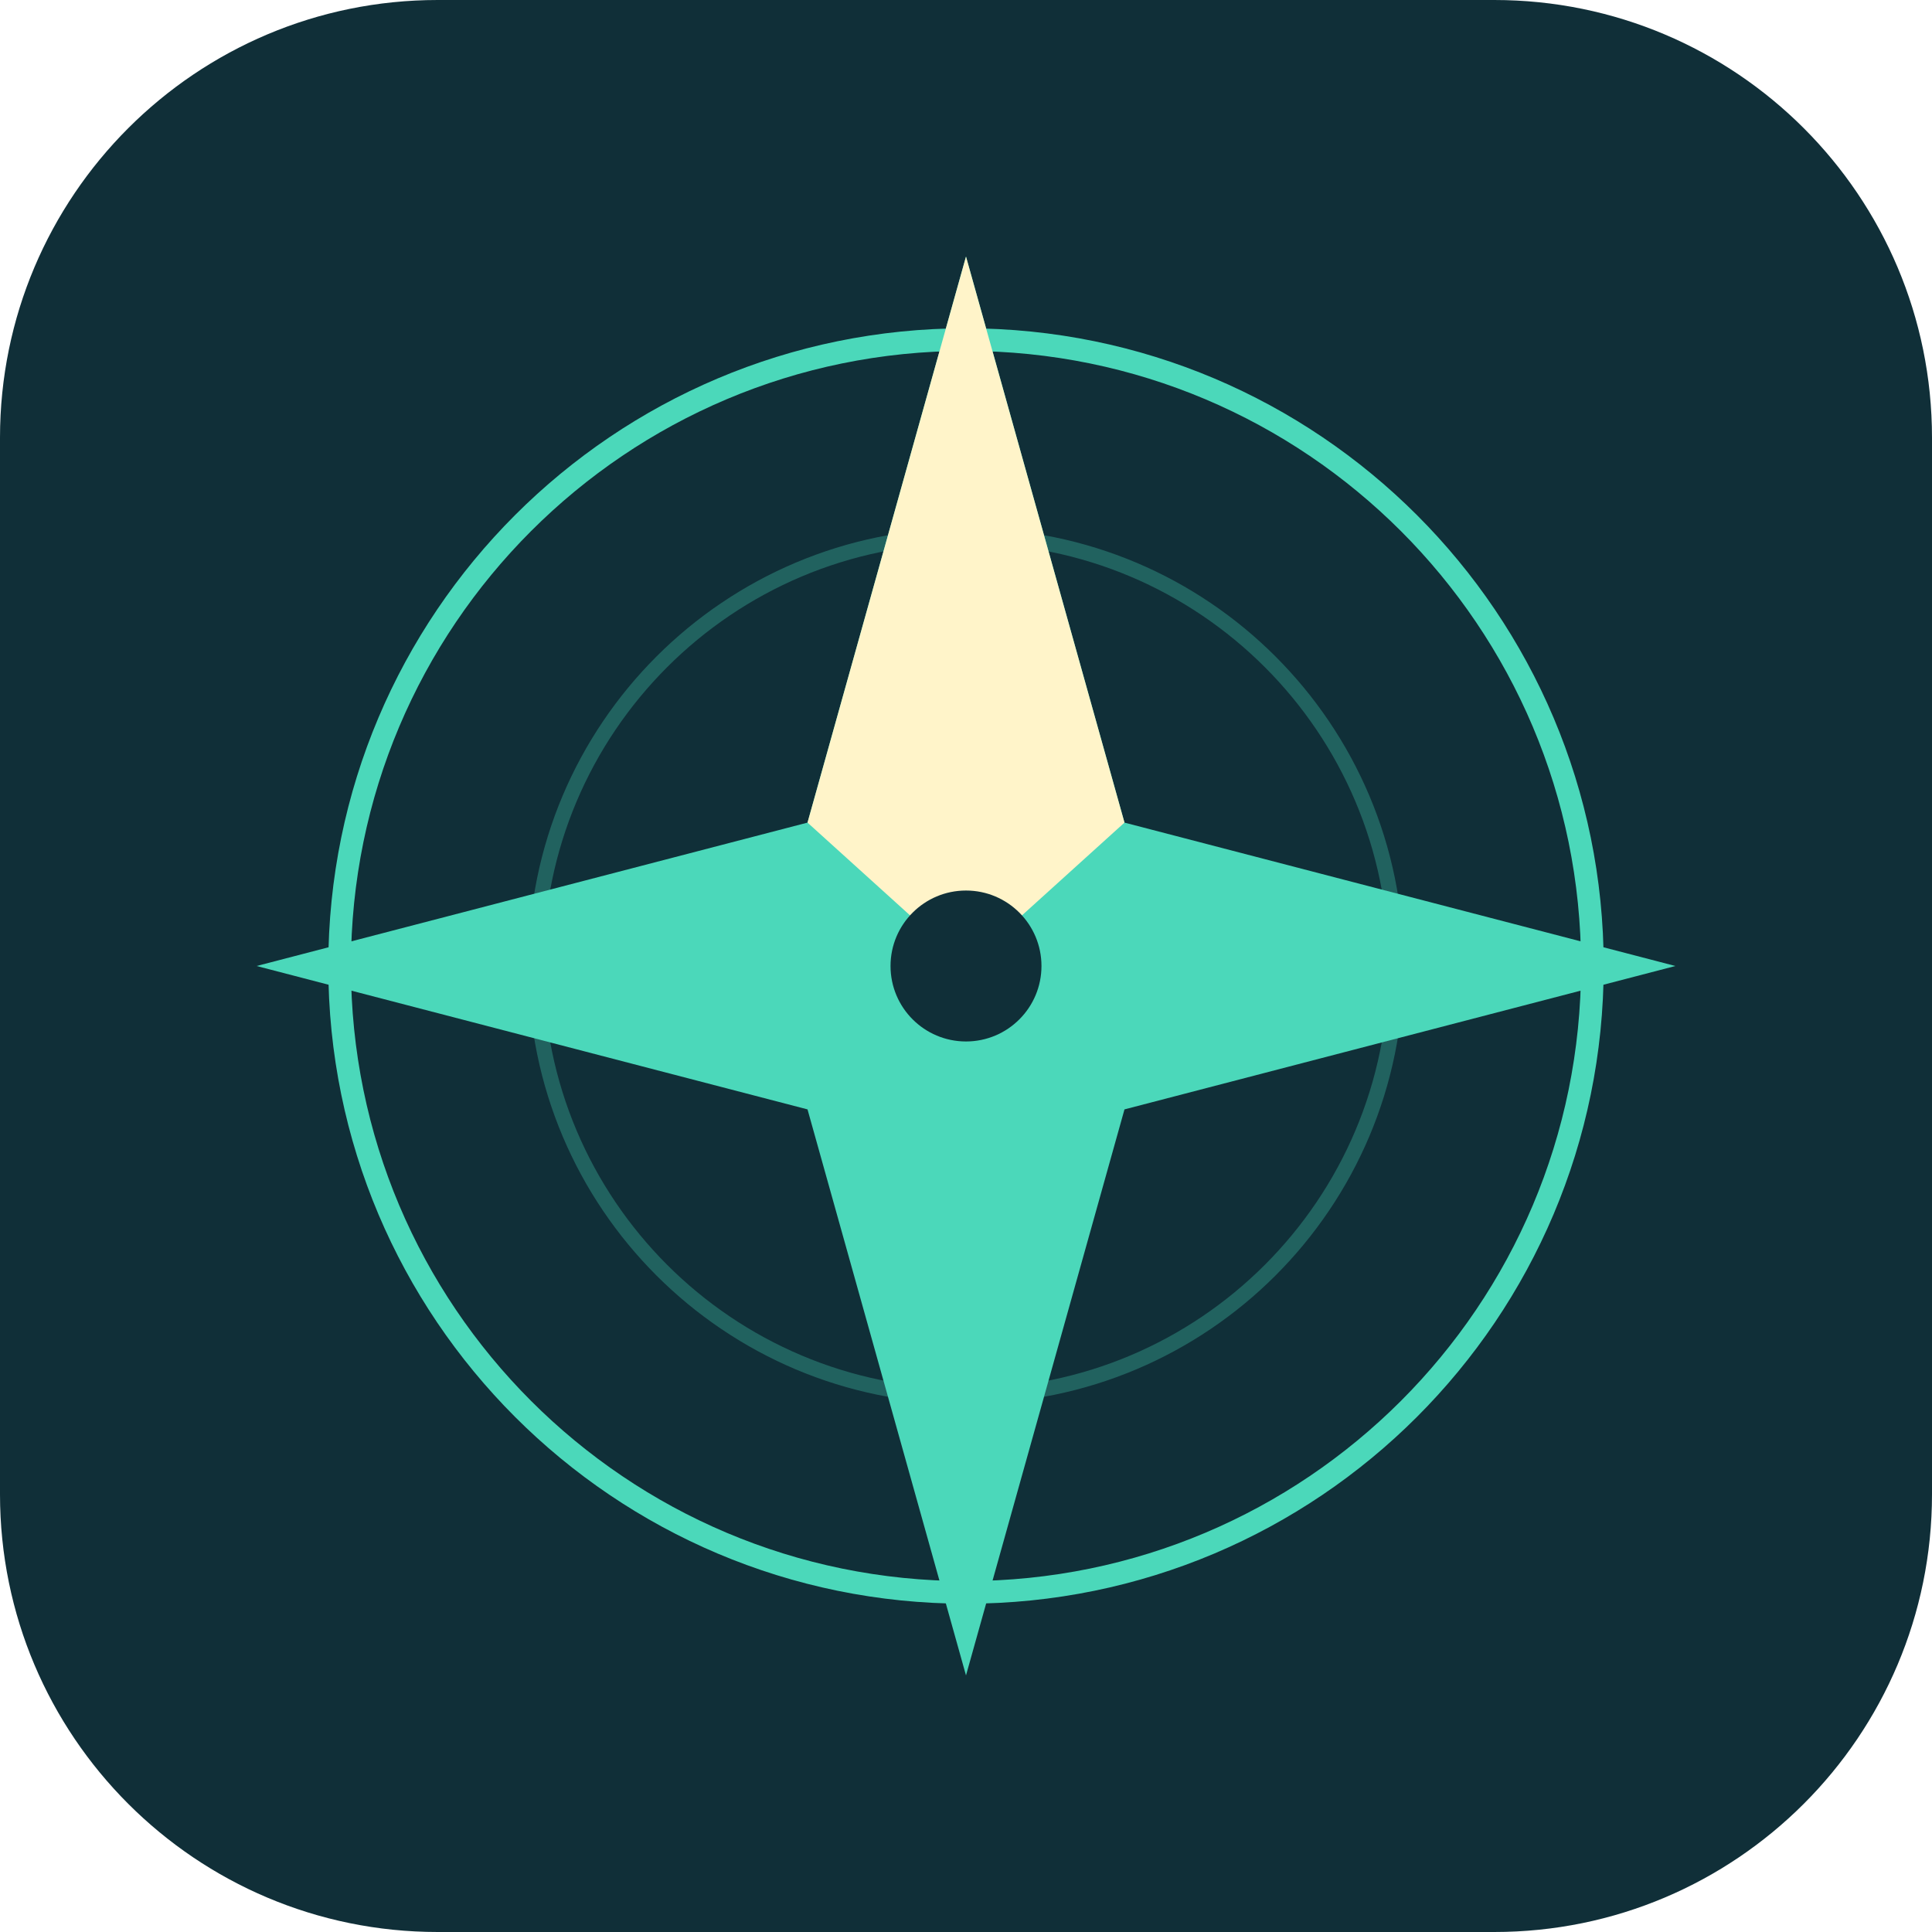
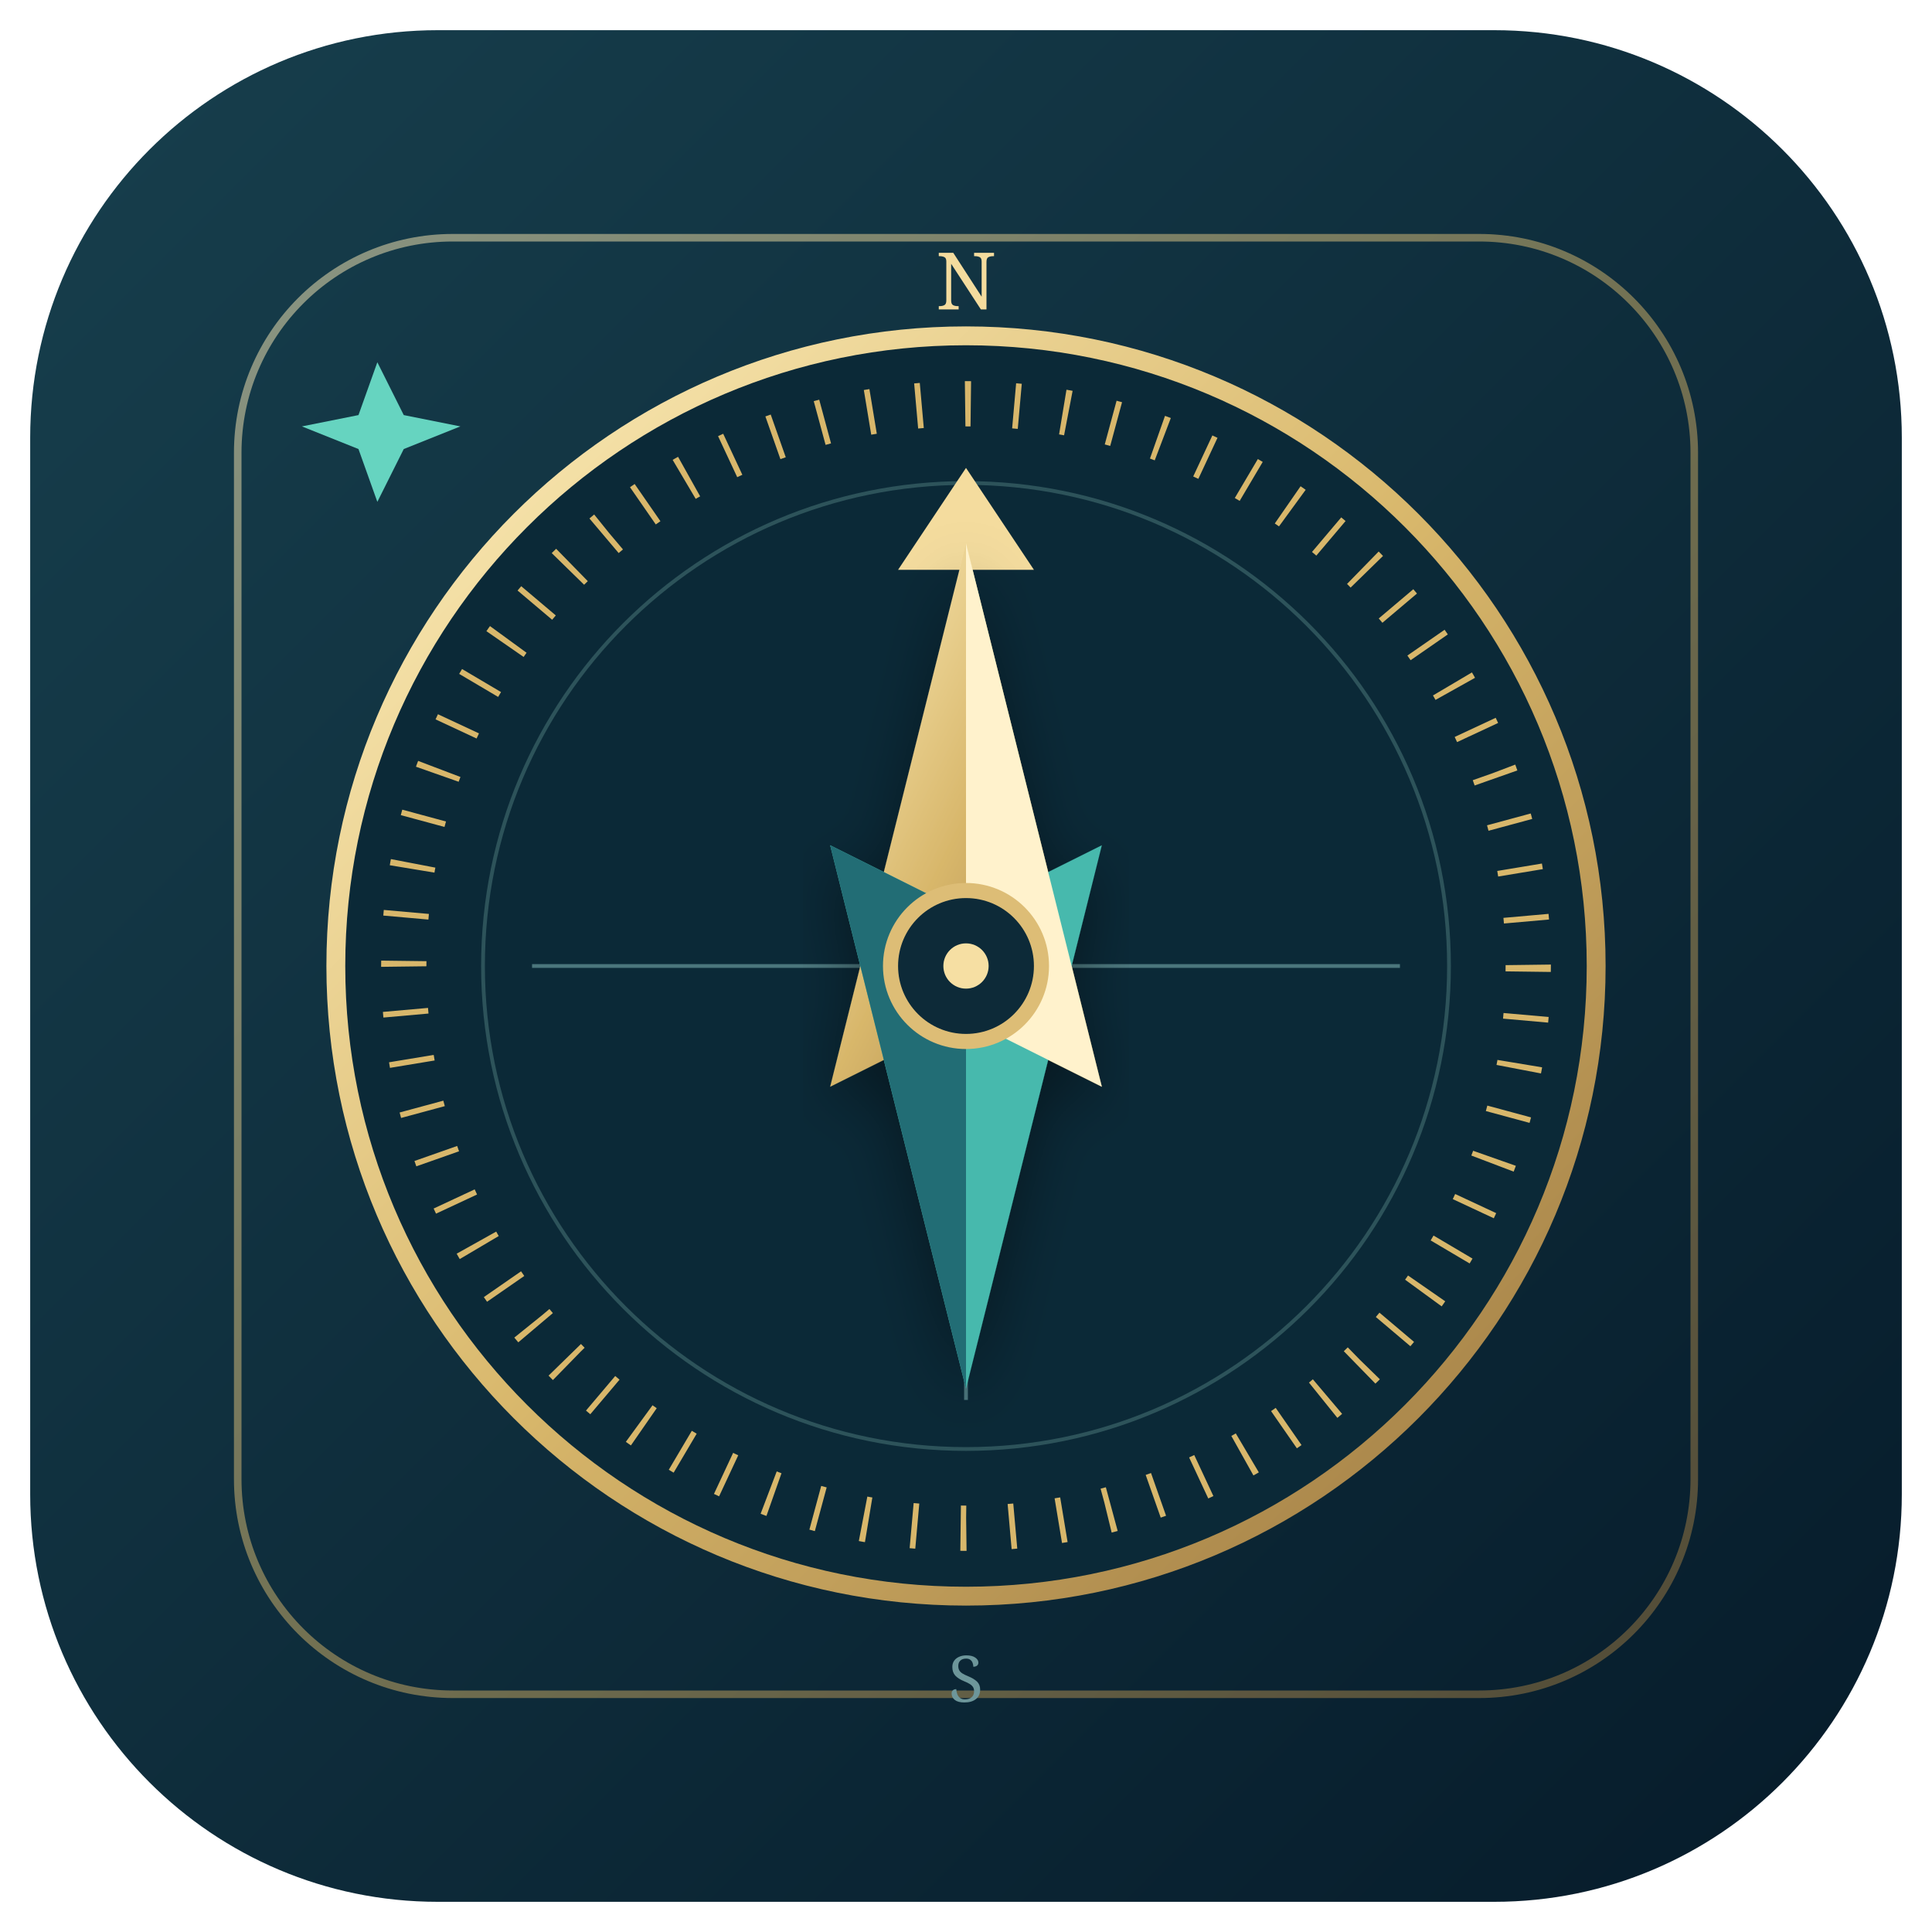
- <svg xmlns="http://www.w3.org/2000/svg" width="256" height="256" viewBox="0 0 256 256">
-   <rect width="256" height="256" rx="58" fill="#102f38" />
-   <circle cx="128" cy="128" r="83" fill="none" stroke="#4bd8ba" stroke-width="3" />
-   <circle cx="128" cy="128" r="57" fill="none" stroke="#4bd8ba" stroke-opacity=".3" stroke-width="2" />
-   <path d="M128 34 149 109 222 128 149 147 128 222 107 147 34 128 107 109Z" fill="#4bd8ba" />
-   <path d="M128 34 149 109 128 128 107 109Z" fill="#fff4c9" />
-   <circle cx="128" cy="128" r="10" fill="#102f38" />
+ <svg xmlns="http://www.w3.org/2000/svg" width="512" height="512" viewBox="0 0 512 512">
+   <defs>
+     <linearGradient id="bg" x2="1" y2="1">
+       <stop stop-color="#173f4d" />
+       <stop offset="1" stop-color="#061b2a" />
+     </linearGradient>
+     <linearGradient id="gold" x2="1" y2="1">
+       <stop stop-color="#fff0be" />
+       <stop offset=".5" stop-color="#d8b76b" />
+       <stop offset="1" stop-color="#9b7740" />
+     </linearGradient>
+     <filter id="shadow">
+       <feDropShadow dx="0" dy="5" stdDeviation="8" flood-opacity=".4" />
+     </filter>
+   </defs>
+   <rect x="8" y="8" width="496" height="496" rx="108" fill="url(#bg)" />
+   <rect x="63" y="63" width="386" height="386" rx="57" fill="none" stroke="url(#gold)" stroke-opacity=".5" stroke-width="2" />
+   <g transform="translate(256 256)">
+     <circle r="167" fill="#0b2937" stroke="url(#gold)" stroke-width="5" />
+     <circle r="149" fill="none" stroke="#d8b76b" stroke-width="12" stroke-dasharray="1.5 11.5" />
+     <circle r="128" fill="none" stroke="#5f918f" stroke-opacity=".4" />
+     <path d="M0-115V115M-115 0H115" stroke="#4b767c" stroke-width="1" />
+     <path d="M0-132 18-105H-18Z" fill="#f4dc9e" />
+     <text y="-174" text-anchor="middle" font-family="serif" font-size="21" fill="#f4dc9e">N</text>
+     <text y="195" text-anchor="middle" font-family="serif" font-size="17" fill="#6d969a">S</text>
+     <g id="compass-pointer" filter="url(#shadow)">
+       <path d="M0-112 36 32 0 14-36 32Z" fill="url(#gold)" />
+       <path d="M0 112-36-32 0-14 36-32Z" fill="#46b9ad" />
+       <path d="M0-112V14L36 32Z" fill="#fff2cc" />
+       <path d="M0 112V-14L-36-32Z" fill="#246d74" />
+       <circle r="20" fill="#0b2937" stroke="#ddbd76" stroke-width="4" />
+       <circle r="6" fill="#f6dfa3" />
+     </g>
+   </g>
+   <path d="m100 96 7 14 15 3-15 6-7 14-5-14-15-6 15-3Z" fill="#66d4c0" />
</svg>
